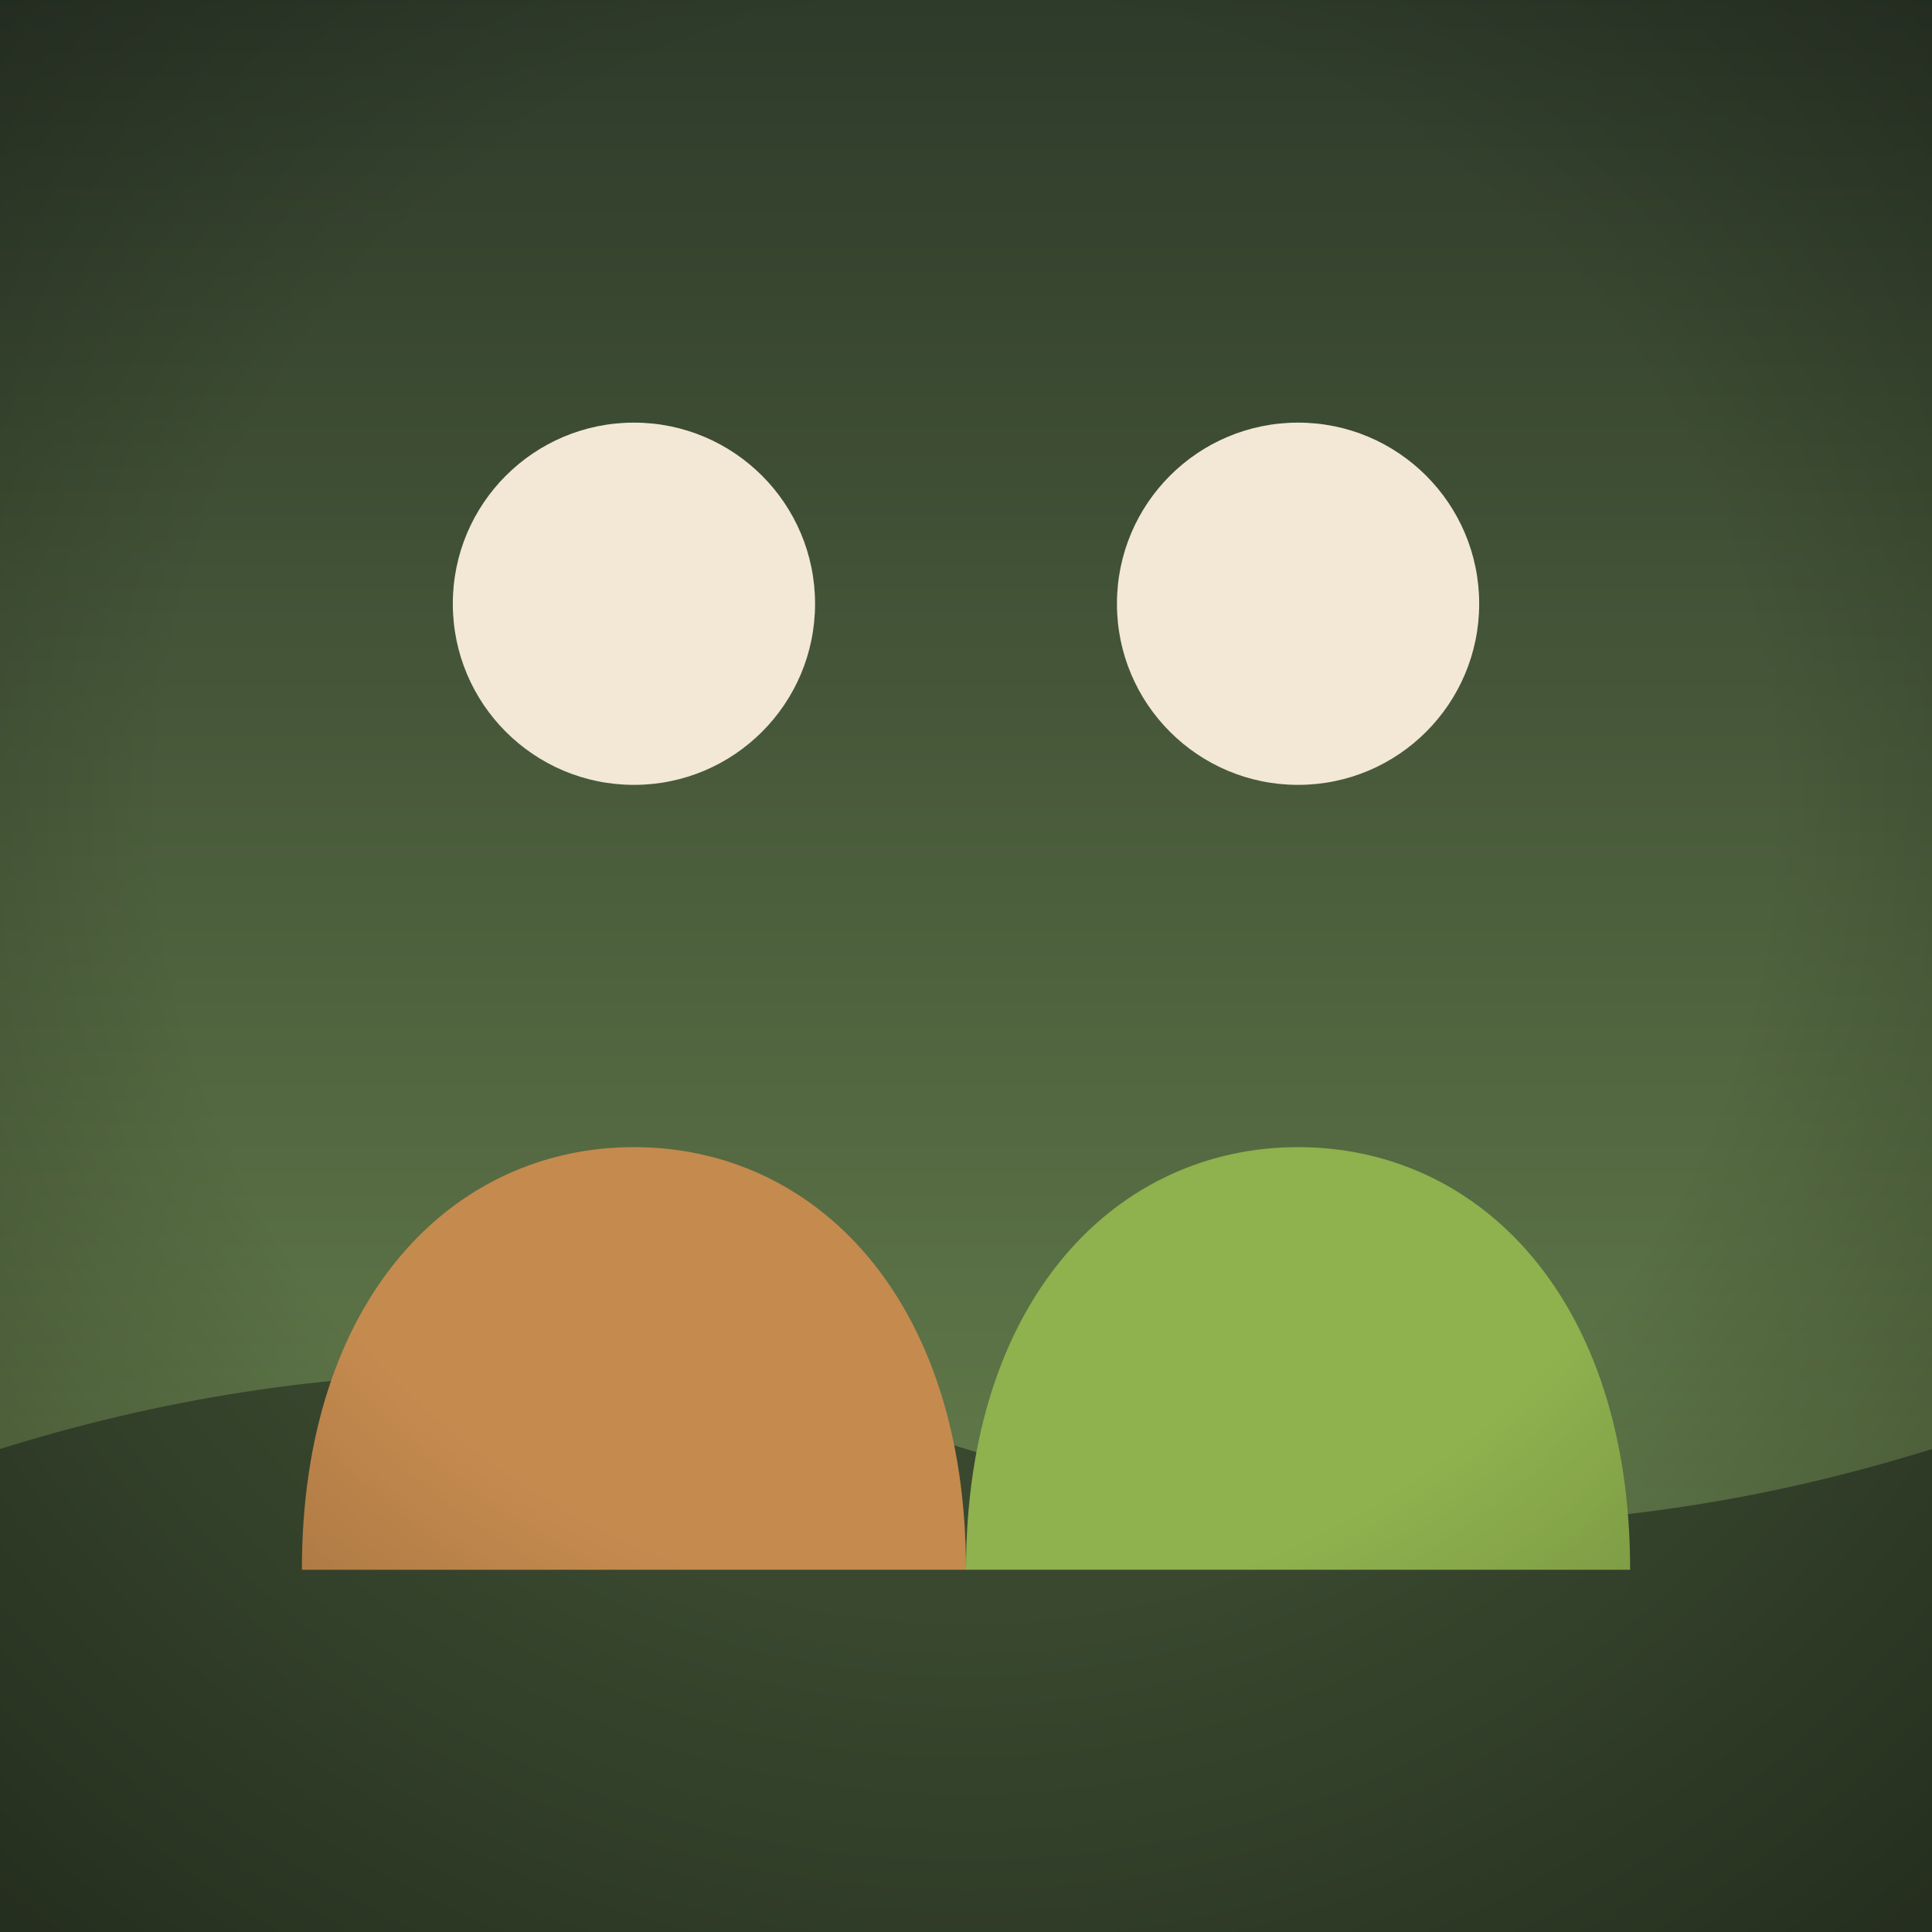
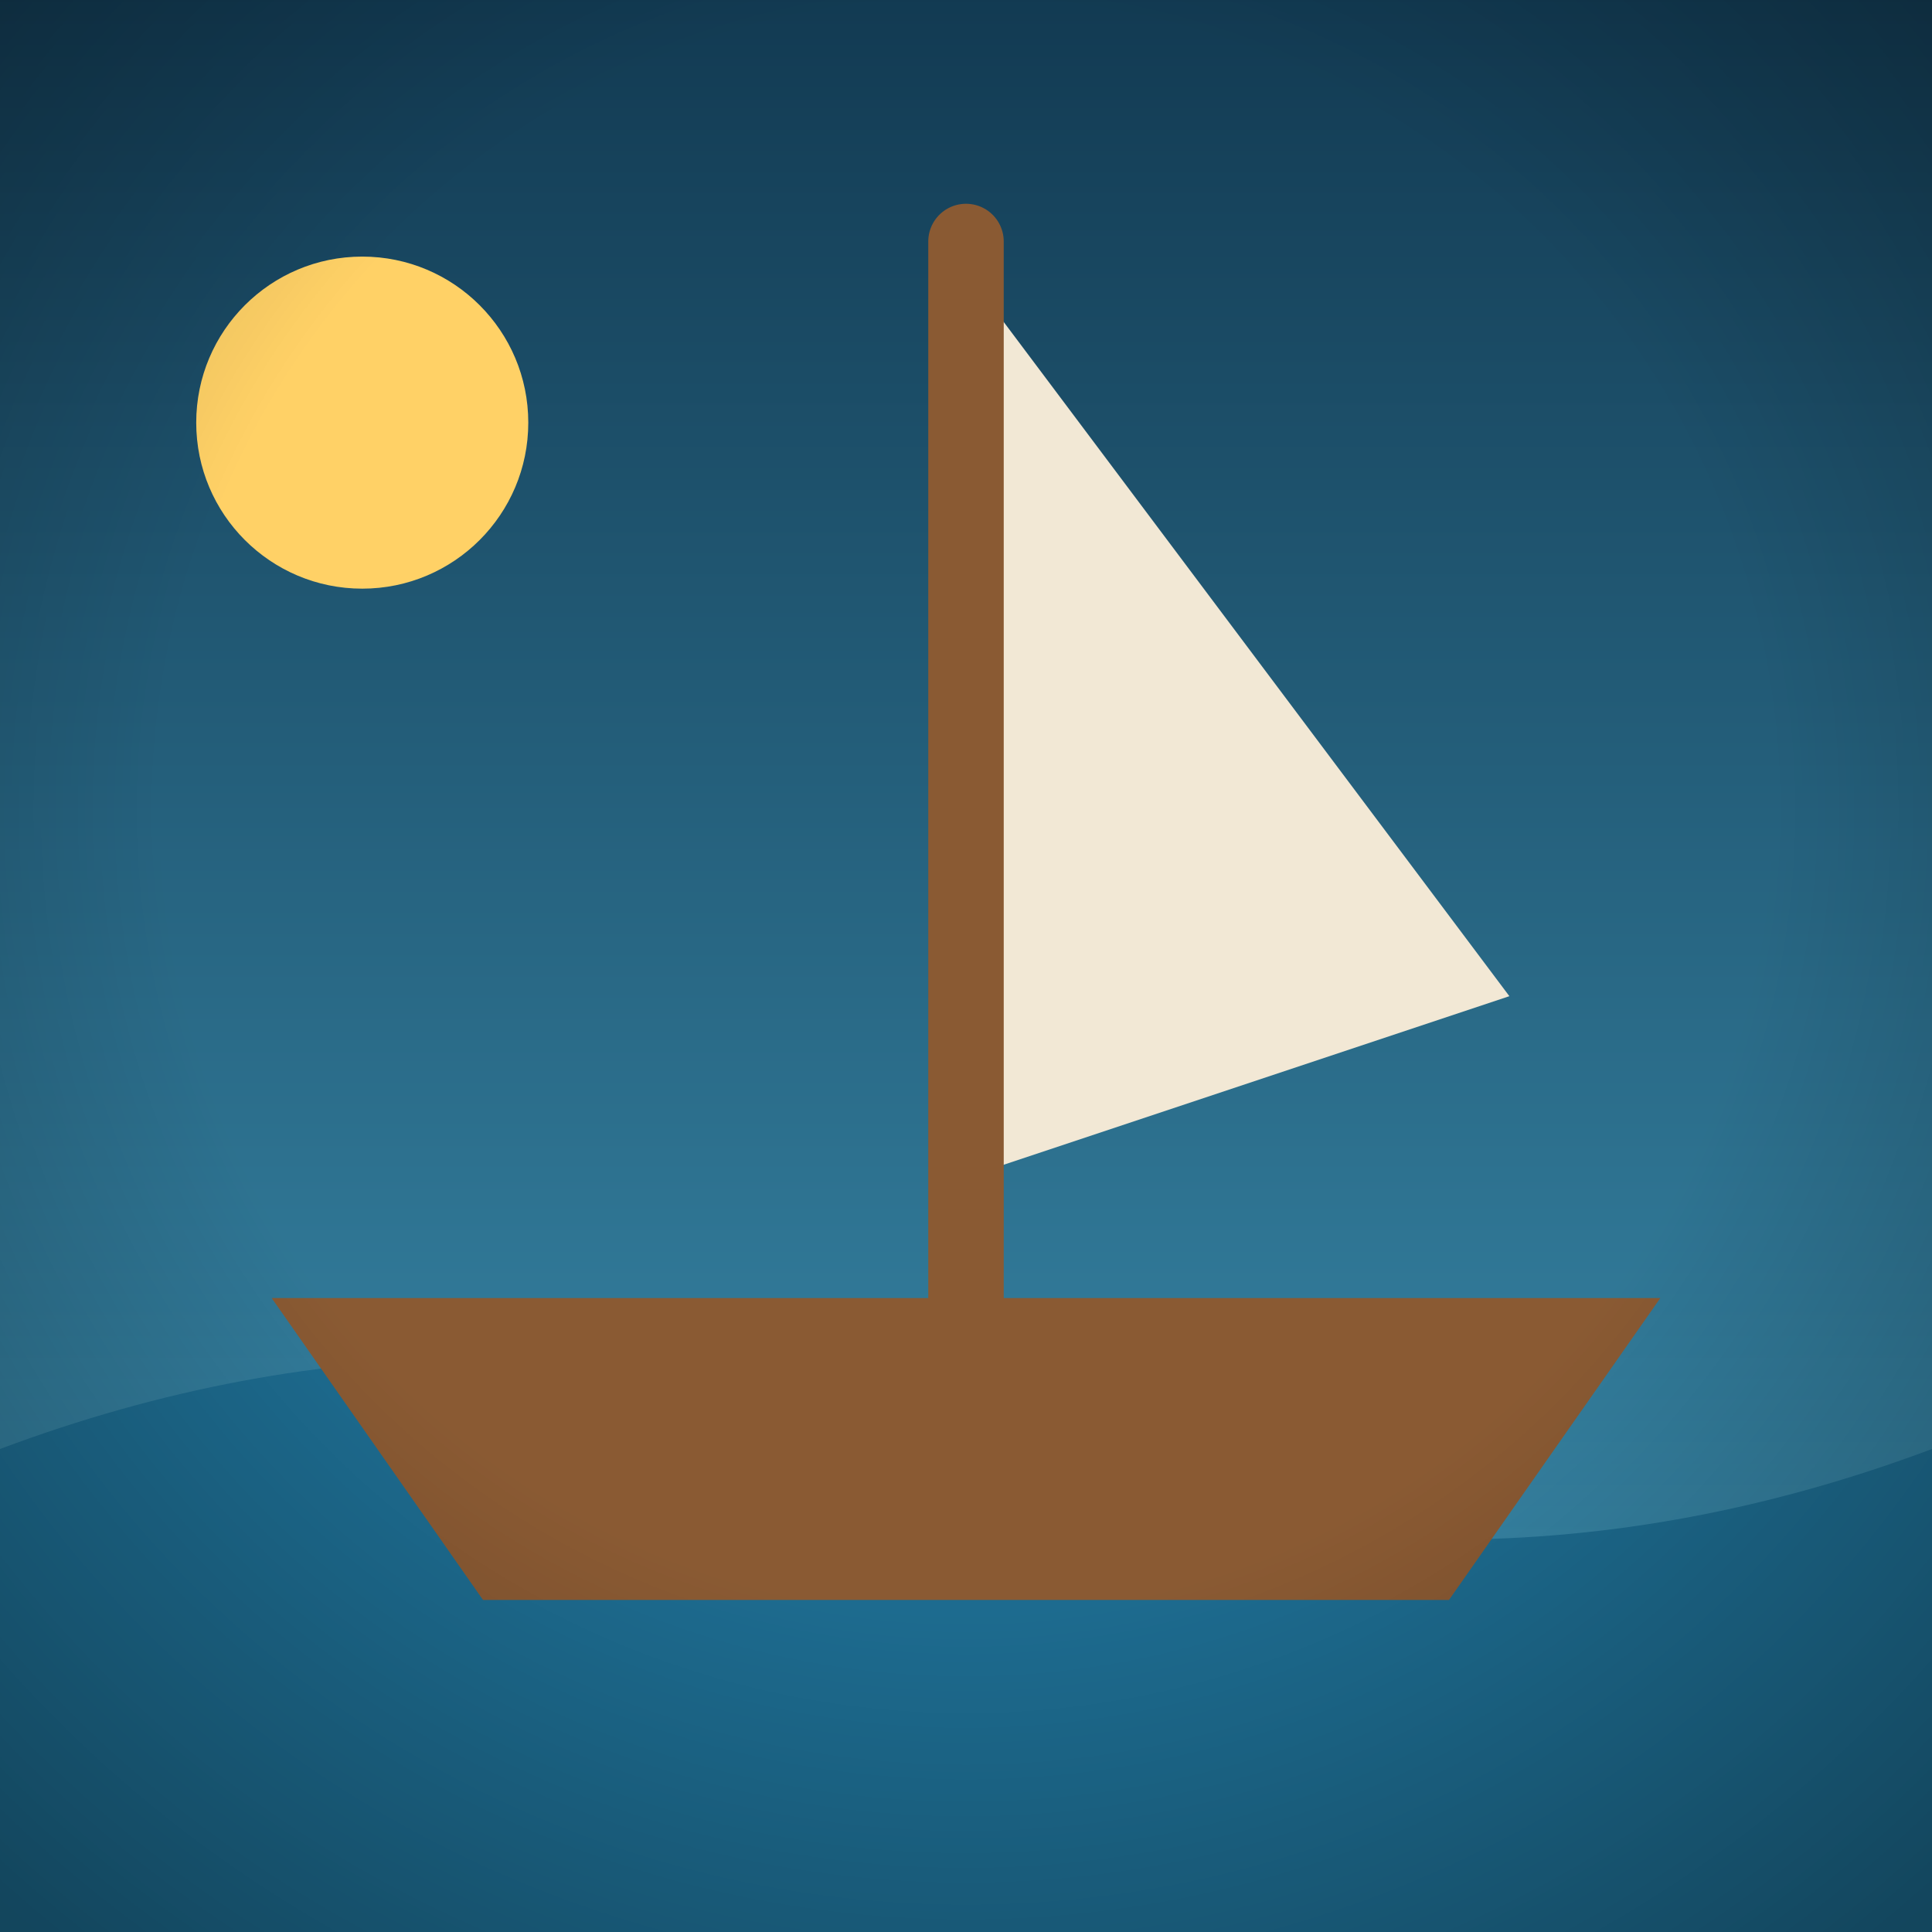
<svg xmlns="http://www.w3.org/2000/svg" viewBox="0 0 128 128" width="128" height="128" role="img">
  <defs>
    <linearGradient id="bg" x1="0" y1="0" x2="0" y2="1">
-       <stop offset="0" stop-color="#2e3a2a" />
-       <stop offset="1" stop-color="#6f8a52" />
+       <stop offset="0" stop-color="#123a52" />
+       <stop offset="1" stop-color="#3f96b8" />
    </linearGradient>
    <radialGradient id="vig" cx="0.5" cy="0.42" r="0.75">
      <stop offset="0.55" stop-color="#000" stop-opacity="0" />
      <stop offset="1" stop-color="#000" stop-opacity="0.35" />
    </radialGradient>
  </defs>
  <rect width="128" height="128" fill="url(#bg)" />
-   <path d="M0 128V96q32-10 64 0t64 0V128z" fill="#39482f" />
-   <circle cx="42" cy="40" r="12" fill="#f2e8d5" />
-   <circle cx="86" cy="40" r="12" fill="#f2e8d5" />
-   <path d="M20 104c0-18 10-28 22-28s22 10 22 28z" fill="#c58a4e" />
-   <path d="M64 104c0-18 10-28 22-28s22 10 22 28z" fill="#8fb14e" />
+   <path d="M0 96q32-12 64 0t64 0V128H0z" fill="#1d6b8f" />
+   <polygon points="64,18 64,78 100,66" fill="#f2e8d5" />
+   <path d="M64 16v72" fill="none" stroke="#8a5a33" stroke-width="5" stroke-linecap="round" stroke-linejoin="round" />
+   <path d="M18 86h92l-14 20H32z" fill="#8a5a33" />
+   <circle cx="24" cy="28" r="11" fill="#ffd166" />
  <rect width="128" height="128" fill="url(#vig)" />
</svg>
